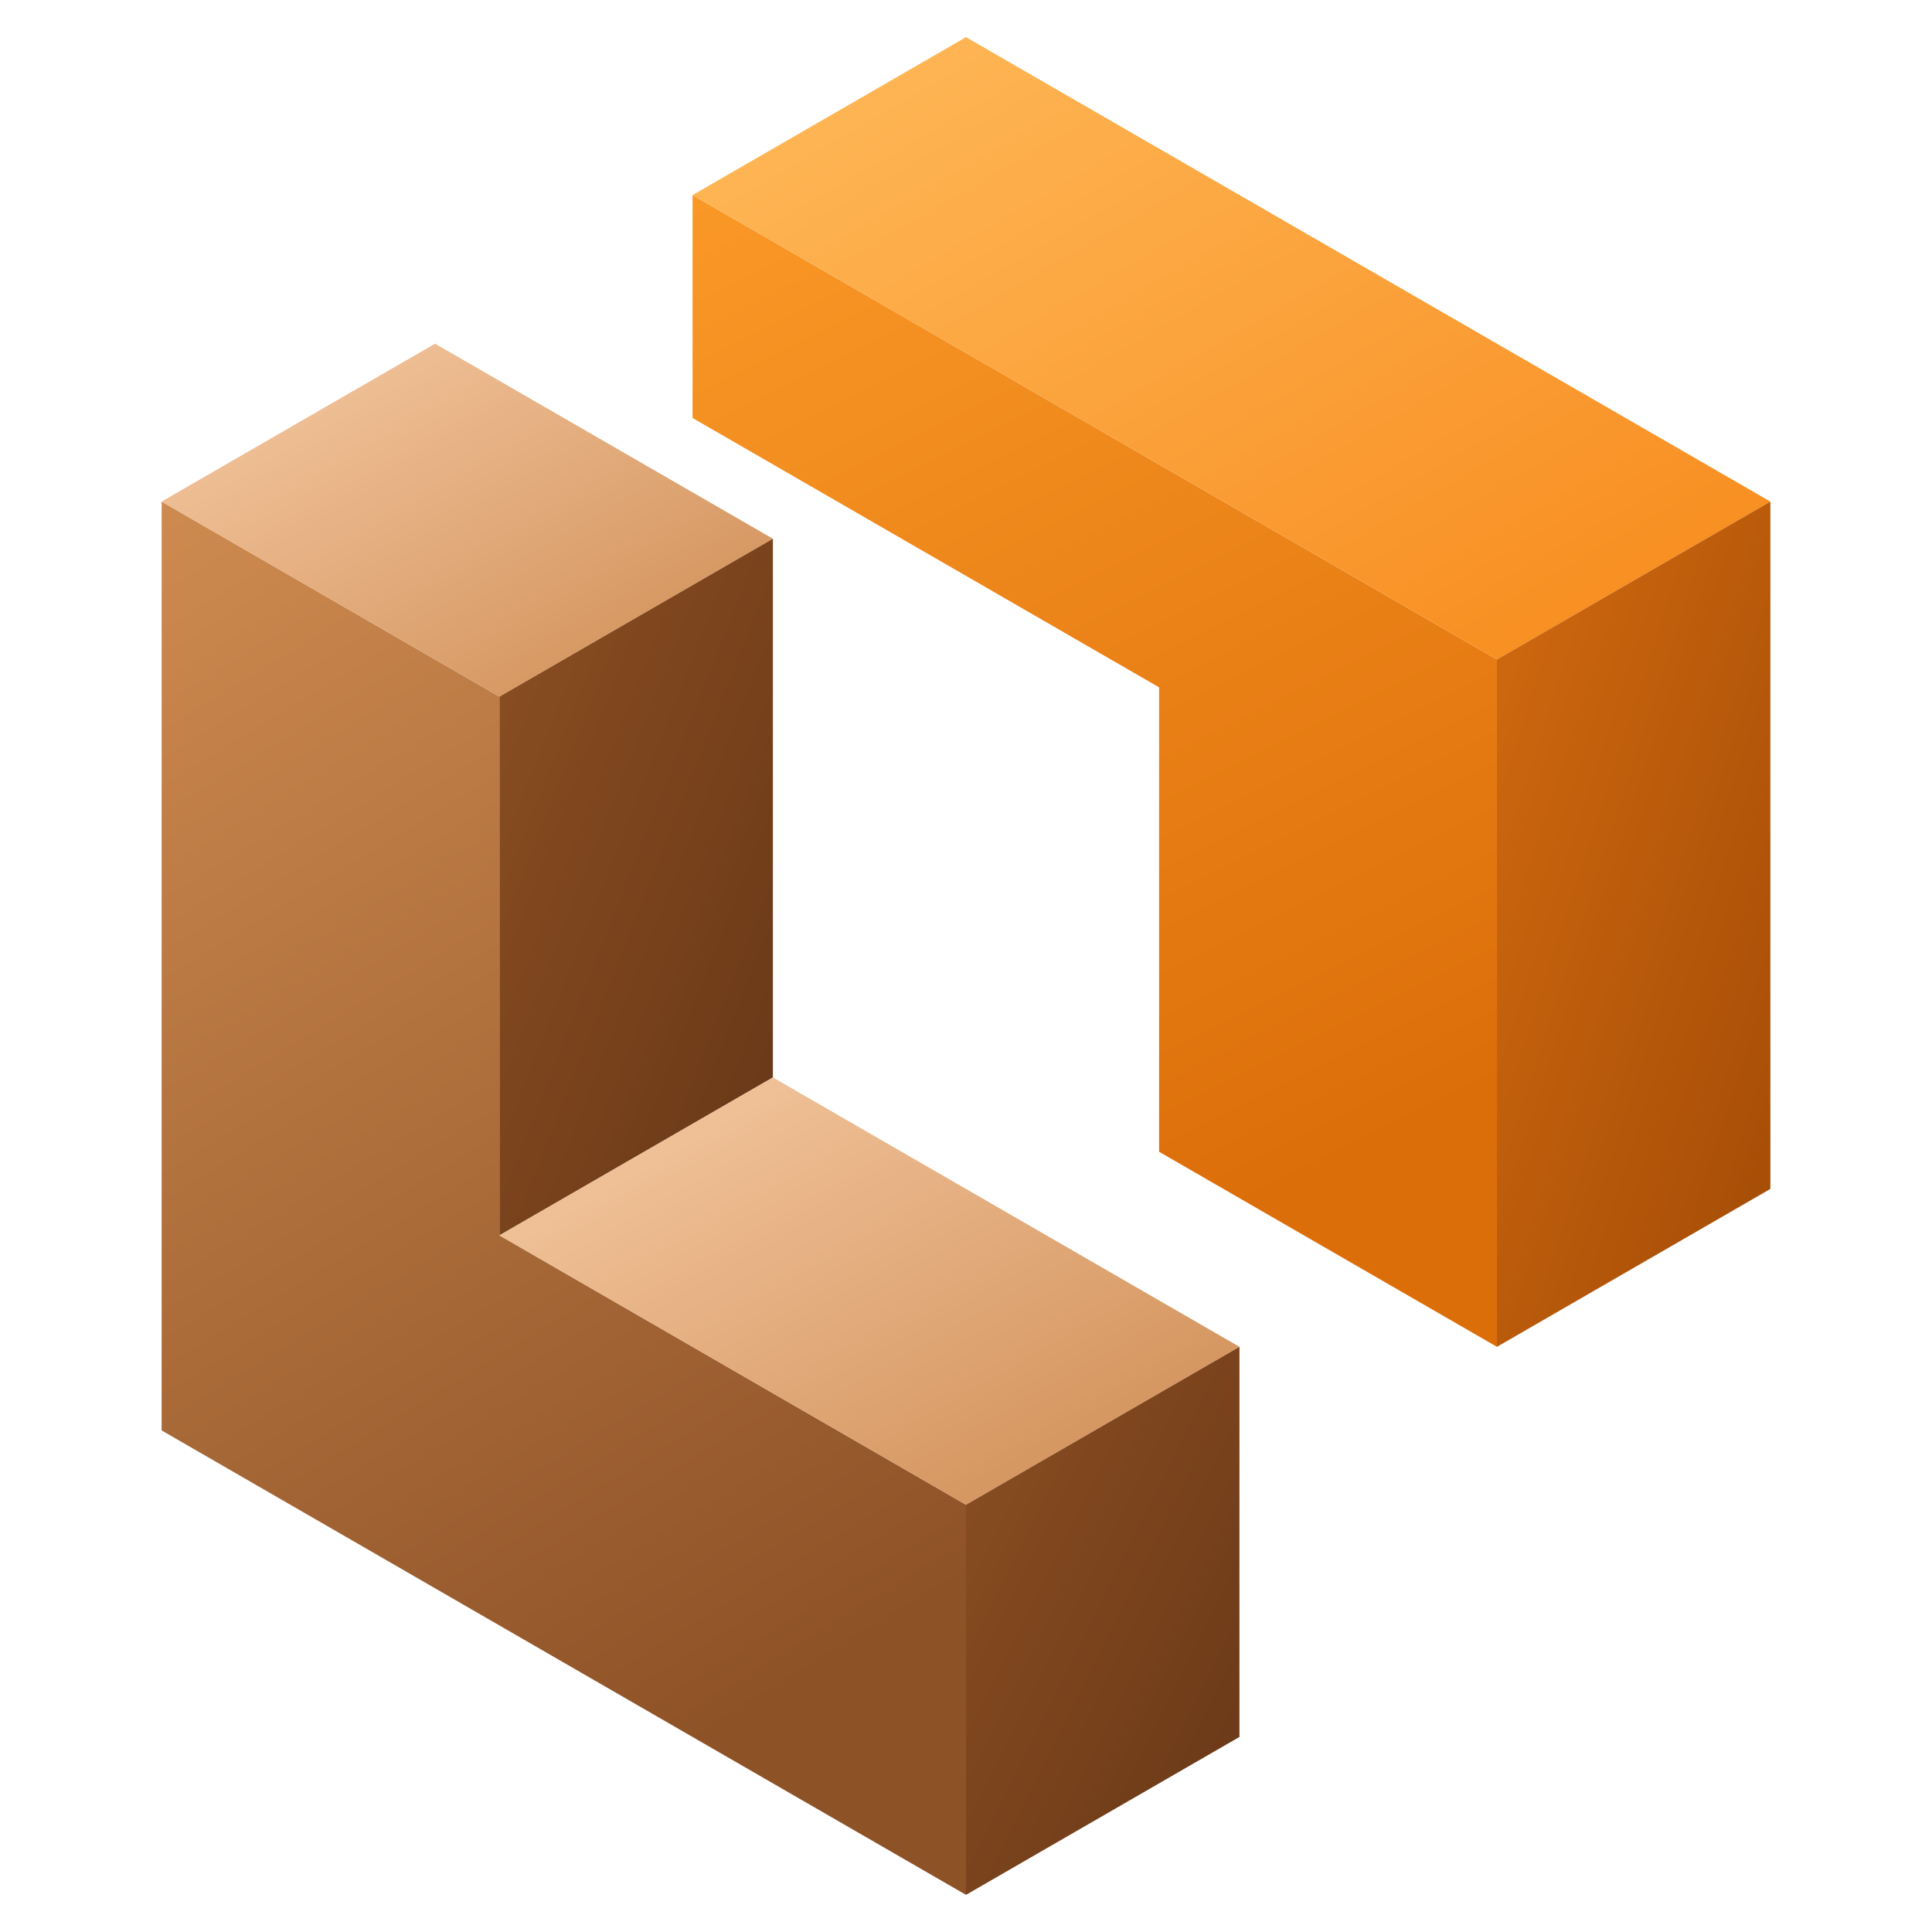
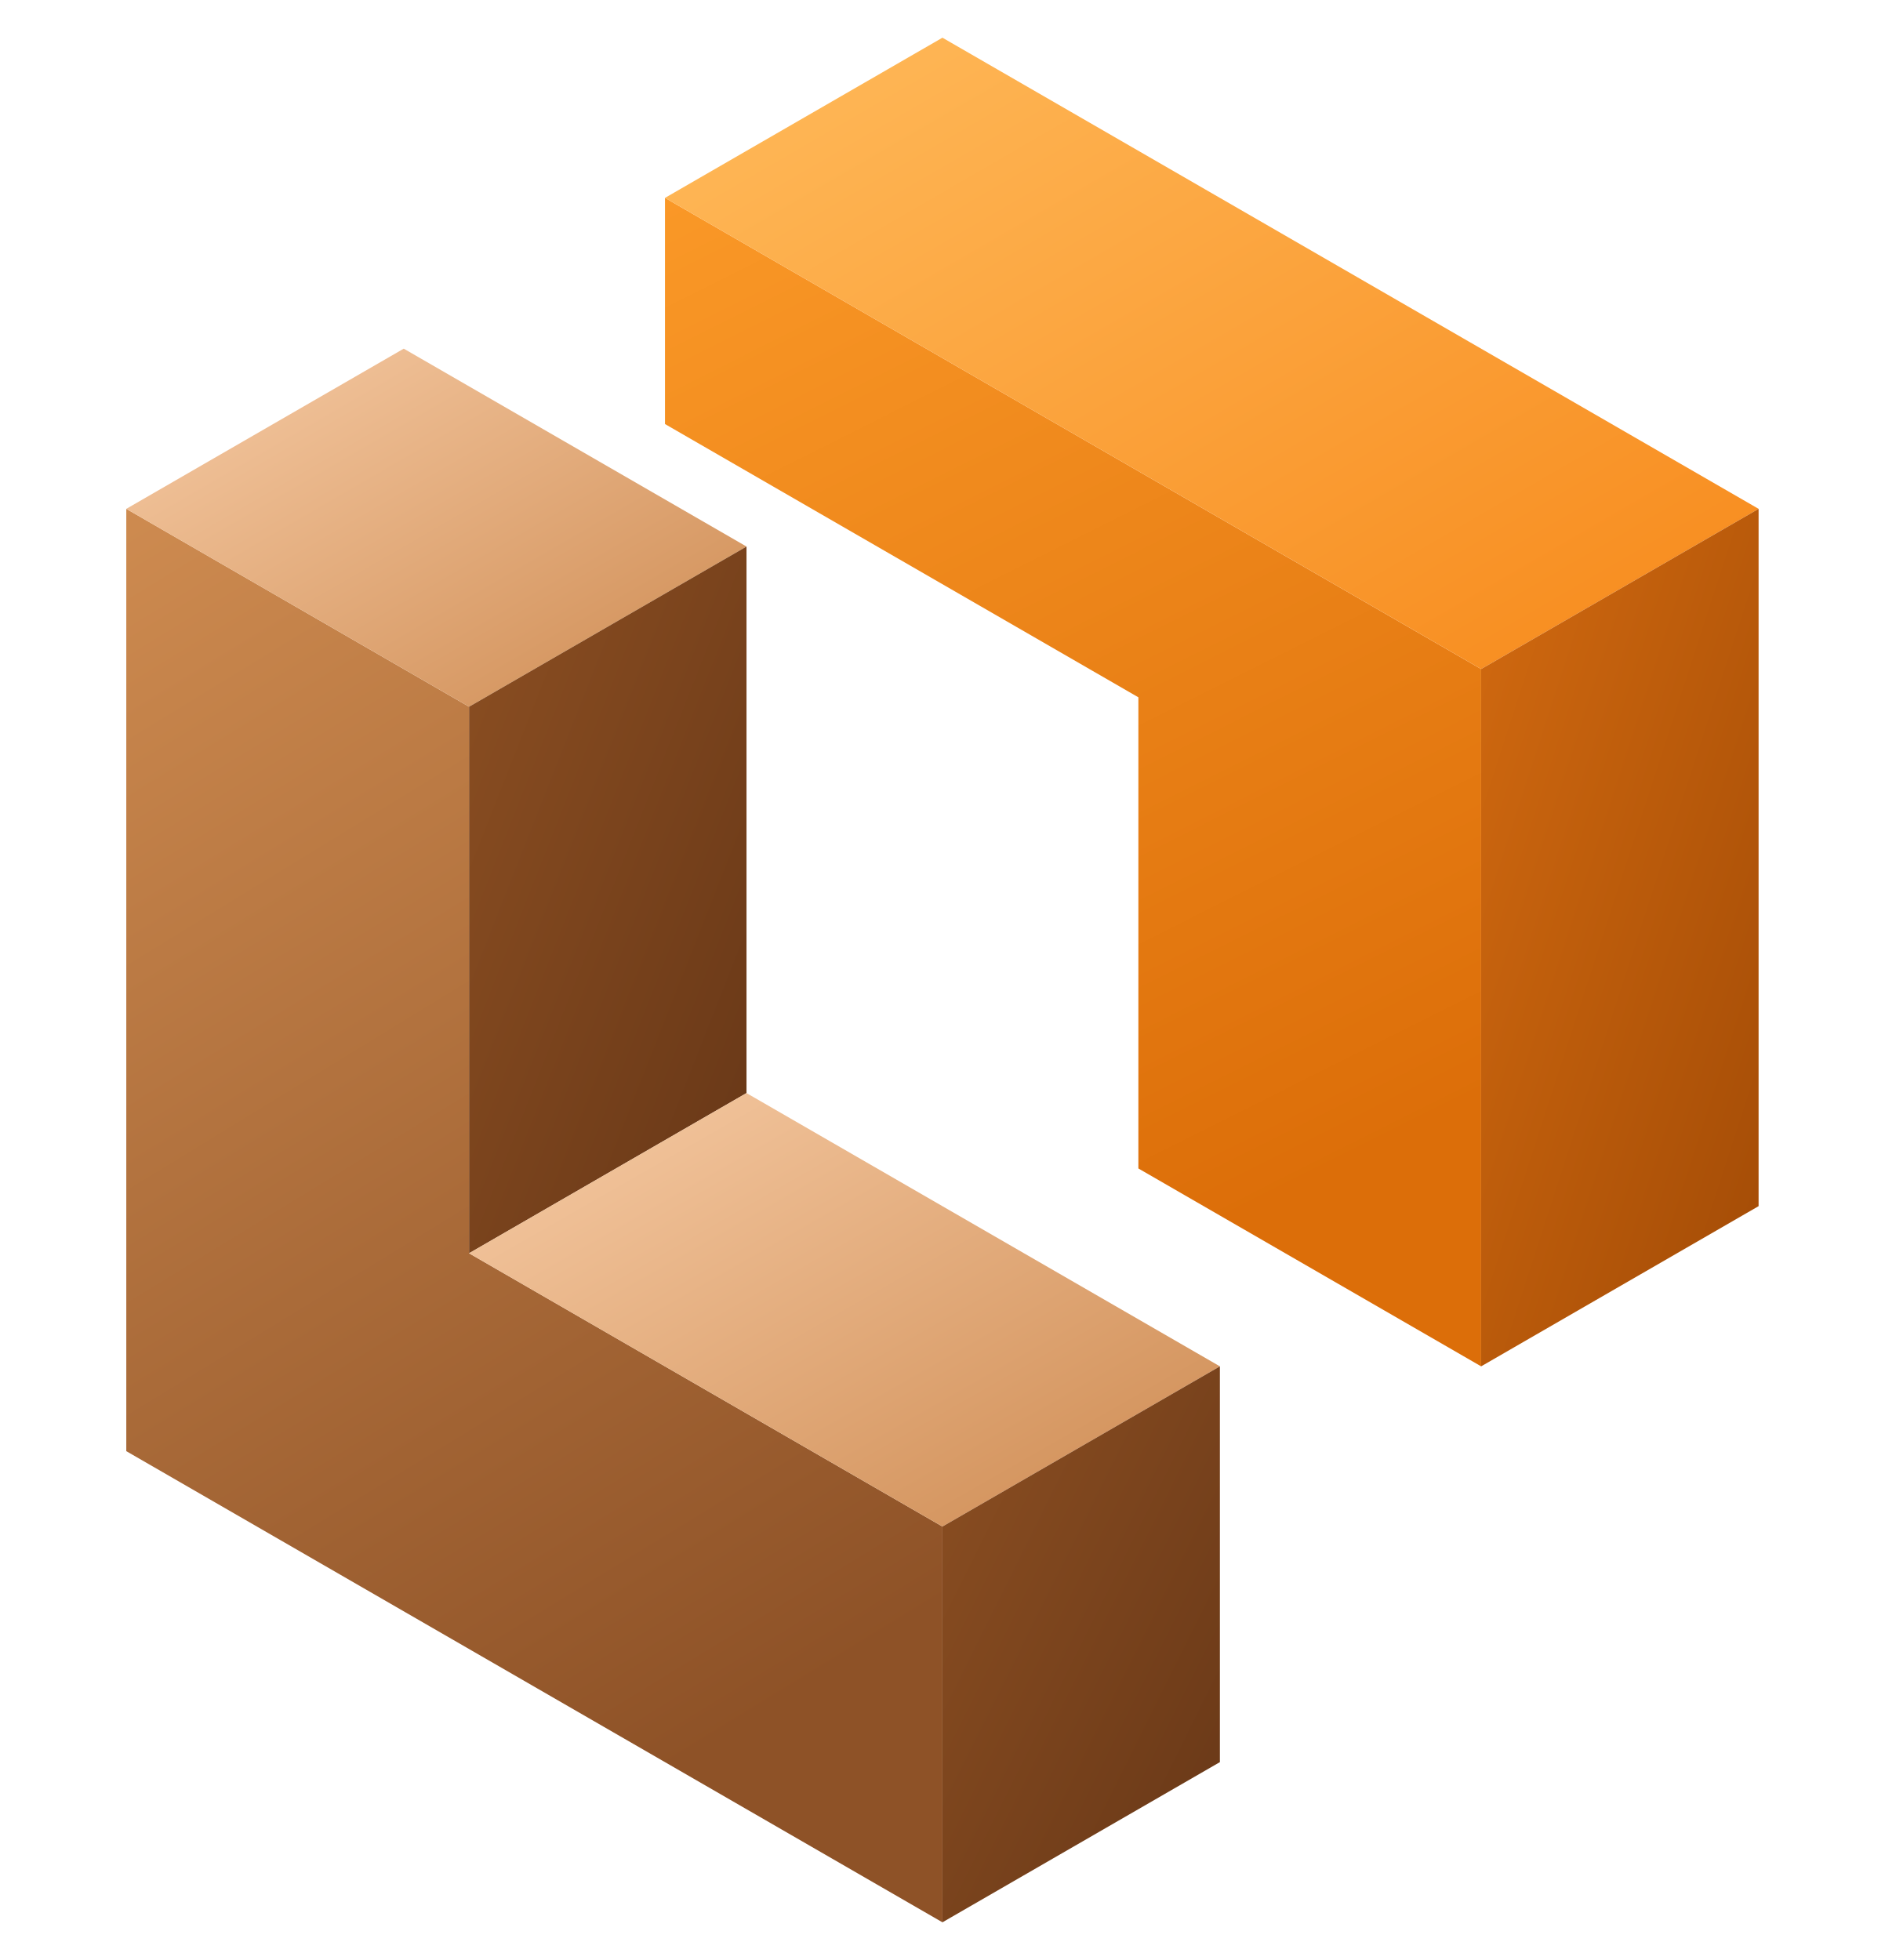
- <svg xmlns="http://www.w3.org/2000/svg" viewBox="0 0 208 208" role="img" aria-label="Lailu3D">
+ <svg xmlns="http://www.w3.org/2000/svg" viewBox="0 0 200 208" role="img" aria-label="Lailu3D">
  <defs>
    <linearGradient id="l3dCuTop" x1="0" y1="0" x2="1" y2="1">
      <stop offset="0" stop-color="#F7CCA6" />
      <stop offset="1" stop-color="#CE8B52" />
    </linearGradient>
    <linearGradient id="l3dCuFront" x1="0" y1="0" x2=".35" y2="1">
      <stop offset="0" stop-color="#CE8B50" />
      <stop offset="1" stop-color="#8E5227" />
    </linearGradient>
    <linearGradient id="l3dCuSide" x1="0" y1="0" x2="1" y2="1">
      <stop offset="0" stop-color="#8C4F22" />
      <stop offset="1" stop-color="#673717" />
    </linearGradient>
    <linearGradient id="l3dOrTop" x1="0" y1="0" x2="1" y2="1">
      <stop offset="0" stop-color="#FFBB5C" />
      <stop offset="1" stop-color="#F7891A" />
    </linearGradient>
    <linearGradient id="l3dOrFront" x1="0" y1="0" x2=".35" y2="1">
      <stop offset="0" stop-color="#FA9827" />
      <stop offset="1" stop-color="#DC6E09" />
    </linearGradient>
    <linearGradient id="l3dOrSide" x1="0" y1="0" x2="1" y2="1">
      <stop offset="0" stop-color="#D26A10" />
      <stop offset="1" stop-color="#A24B06" />
    </linearGradient>
  </defs>
-   <g transform="translate(4 0)">
-     <path fill="url(#l3dCuFront)" d="M13.4 54 49.77 75 49.77 133 100 162 100 204 13.4 154Z" />
-     <path fill="url(#l3dCuTop)" d="M13.4 54 49.77 75 79.21 58 42.84 37Z" />
-     <path fill="url(#l3dCuSide)" d="M49.77 75 49.77 133 79.21 116 79.21 58Z" />
-     <path fill="url(#l3dCuTop)" d="M49.77 133 100 162 129.44 145 79.21 116Z" />
-     <path fill="url(#l3dCuSide)" d="M100 162 100 204 129.44 187 129.44 145Z" />
-     <path fill="url(#l3dOrFront)" d="M70.56 21 157.16 71 157.16 145 120.79 124 120.79 74 70.56 45Z" />
-     <path fill="url(#l3dOrTop)" d="M70.56 21 157.16 71 186.6 54 100 4Z" />
-     <path fill="url(#l3dOrSide)" d="M157.16 71 157.16 145 186.6 128 186.6 54Z" />
-   </g>
+   <path fill="url(#l3dCuFront)" d="M13.4 54 49.77 75 49.77 133 100 162 100 204 13.4 154Z" />
+   <path fill="url(#l3dCuTop)" d="M13.4 54 49.77 75 79.21 58 42.84 37Z" />
+   <path fill="url(#l3dCuSide)" d="M49.77 75 49.77 133 79.21 116 79.21 58Z" />
+   <path fill="url(#l3dCuTop)" d="M49.77 133 100 162 129.44 145 79.21 116Z" />
+   <path fill="url(#l3dCuSide)" d="M100 162 100 204 129.44 187 129.44 145Z" />
+   <path fill="url(#l3dOrFront)" d="M70.56 21 157.16 71 157.16 145 120.79 124 120.79 74 70.56 45Z" />
+   <path fill="url(#l3dOrTop)" d="M70.56 21 157.16 71 186.6 54 100 4Z" />
+   <path fill="url(#l3dOrSide)" d="M157.16 71 157.16 145 186.6 128 186.6 54Z" />
</svg>
